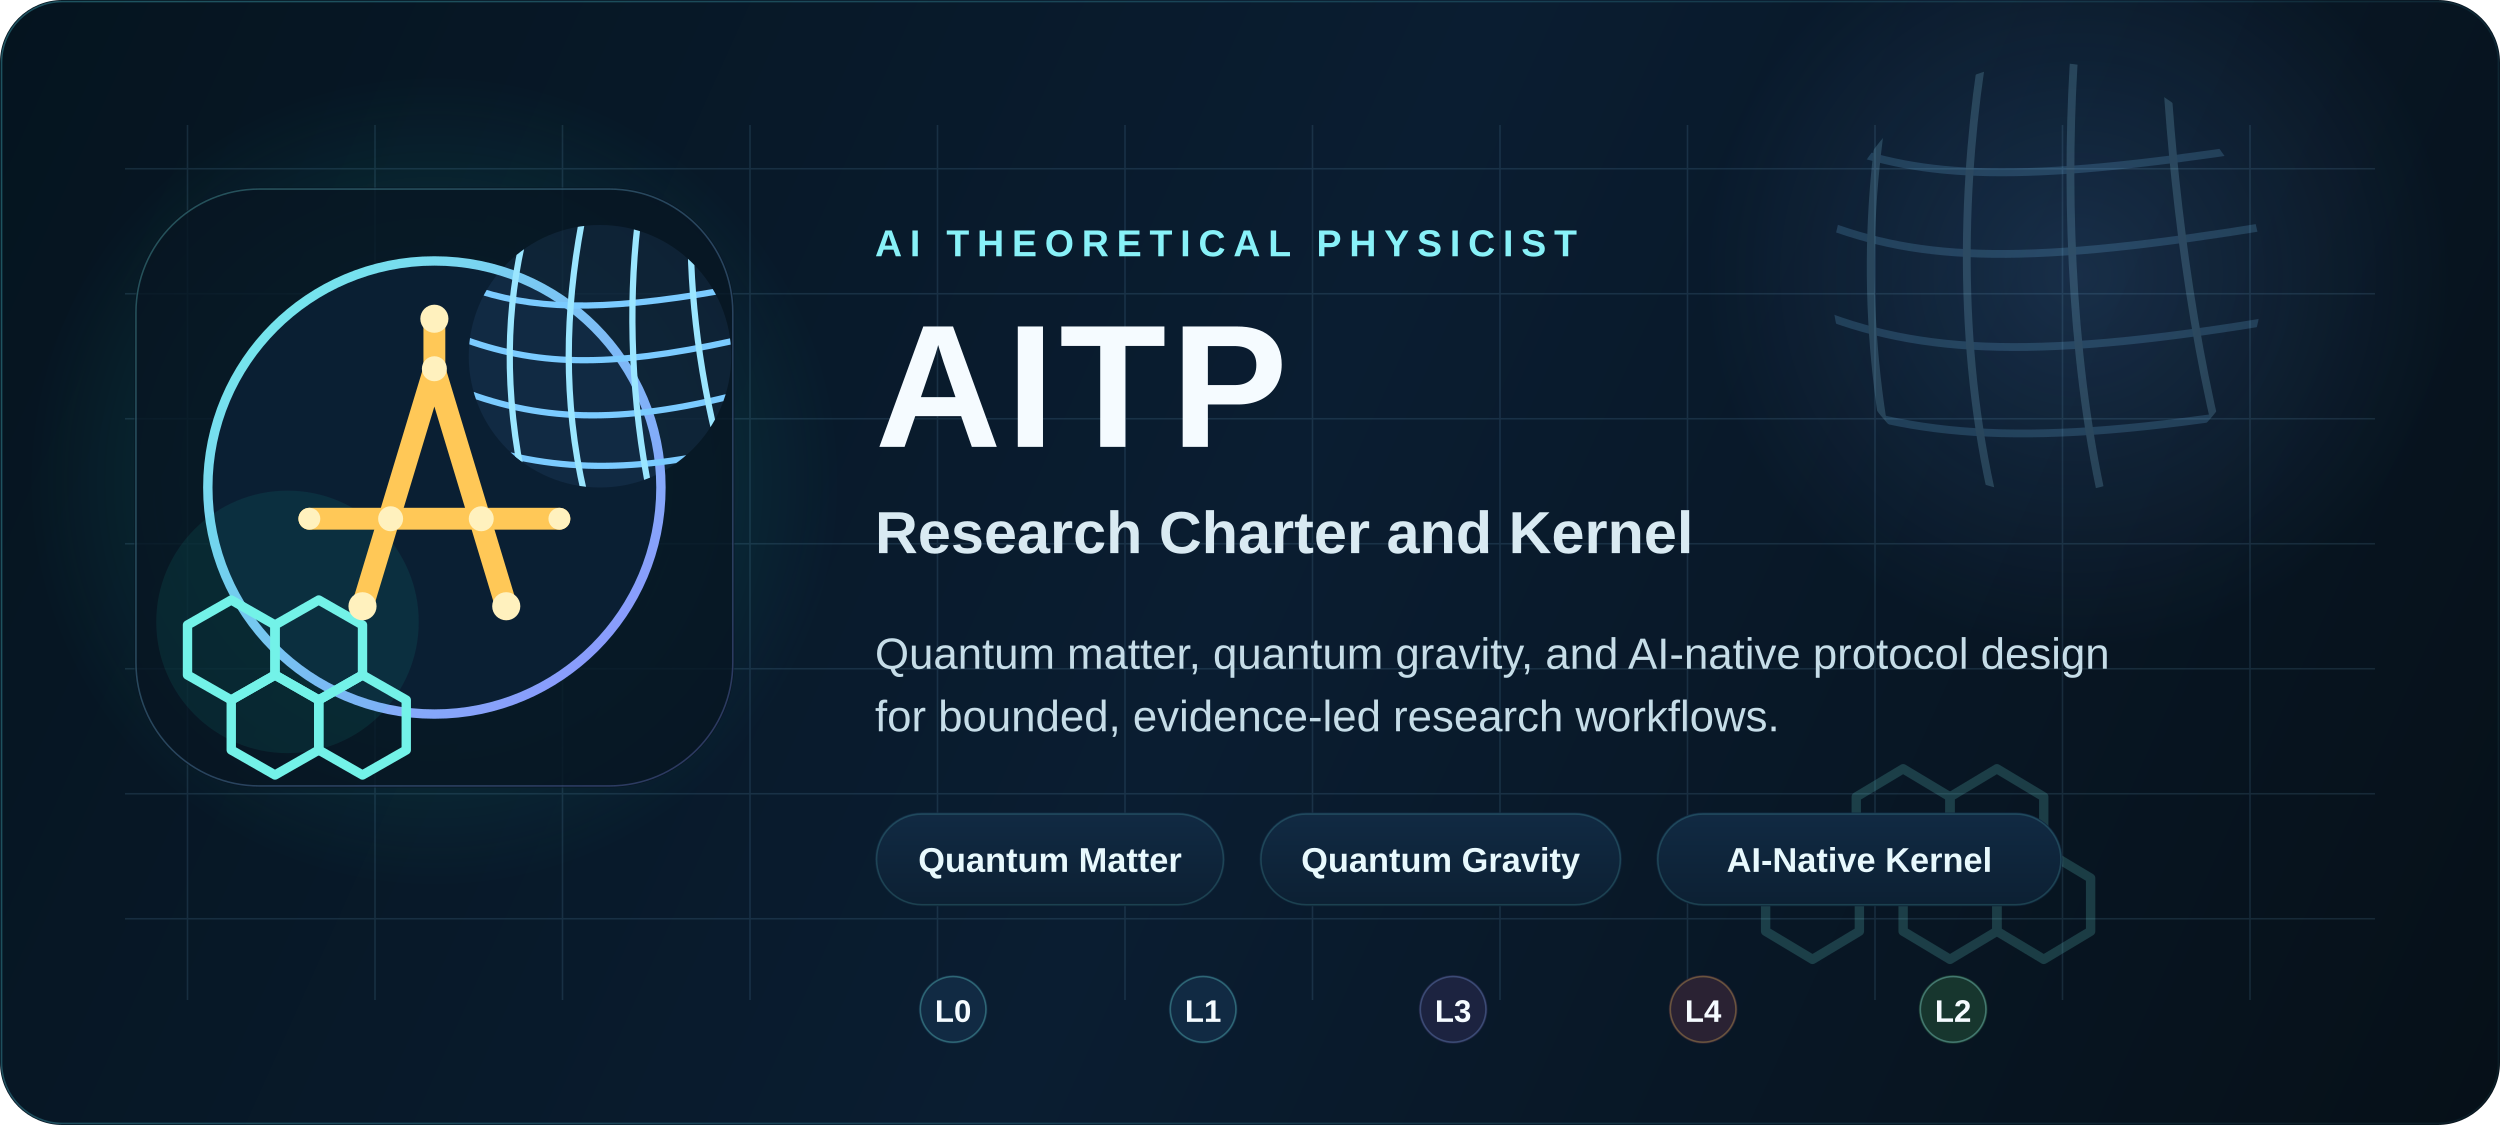
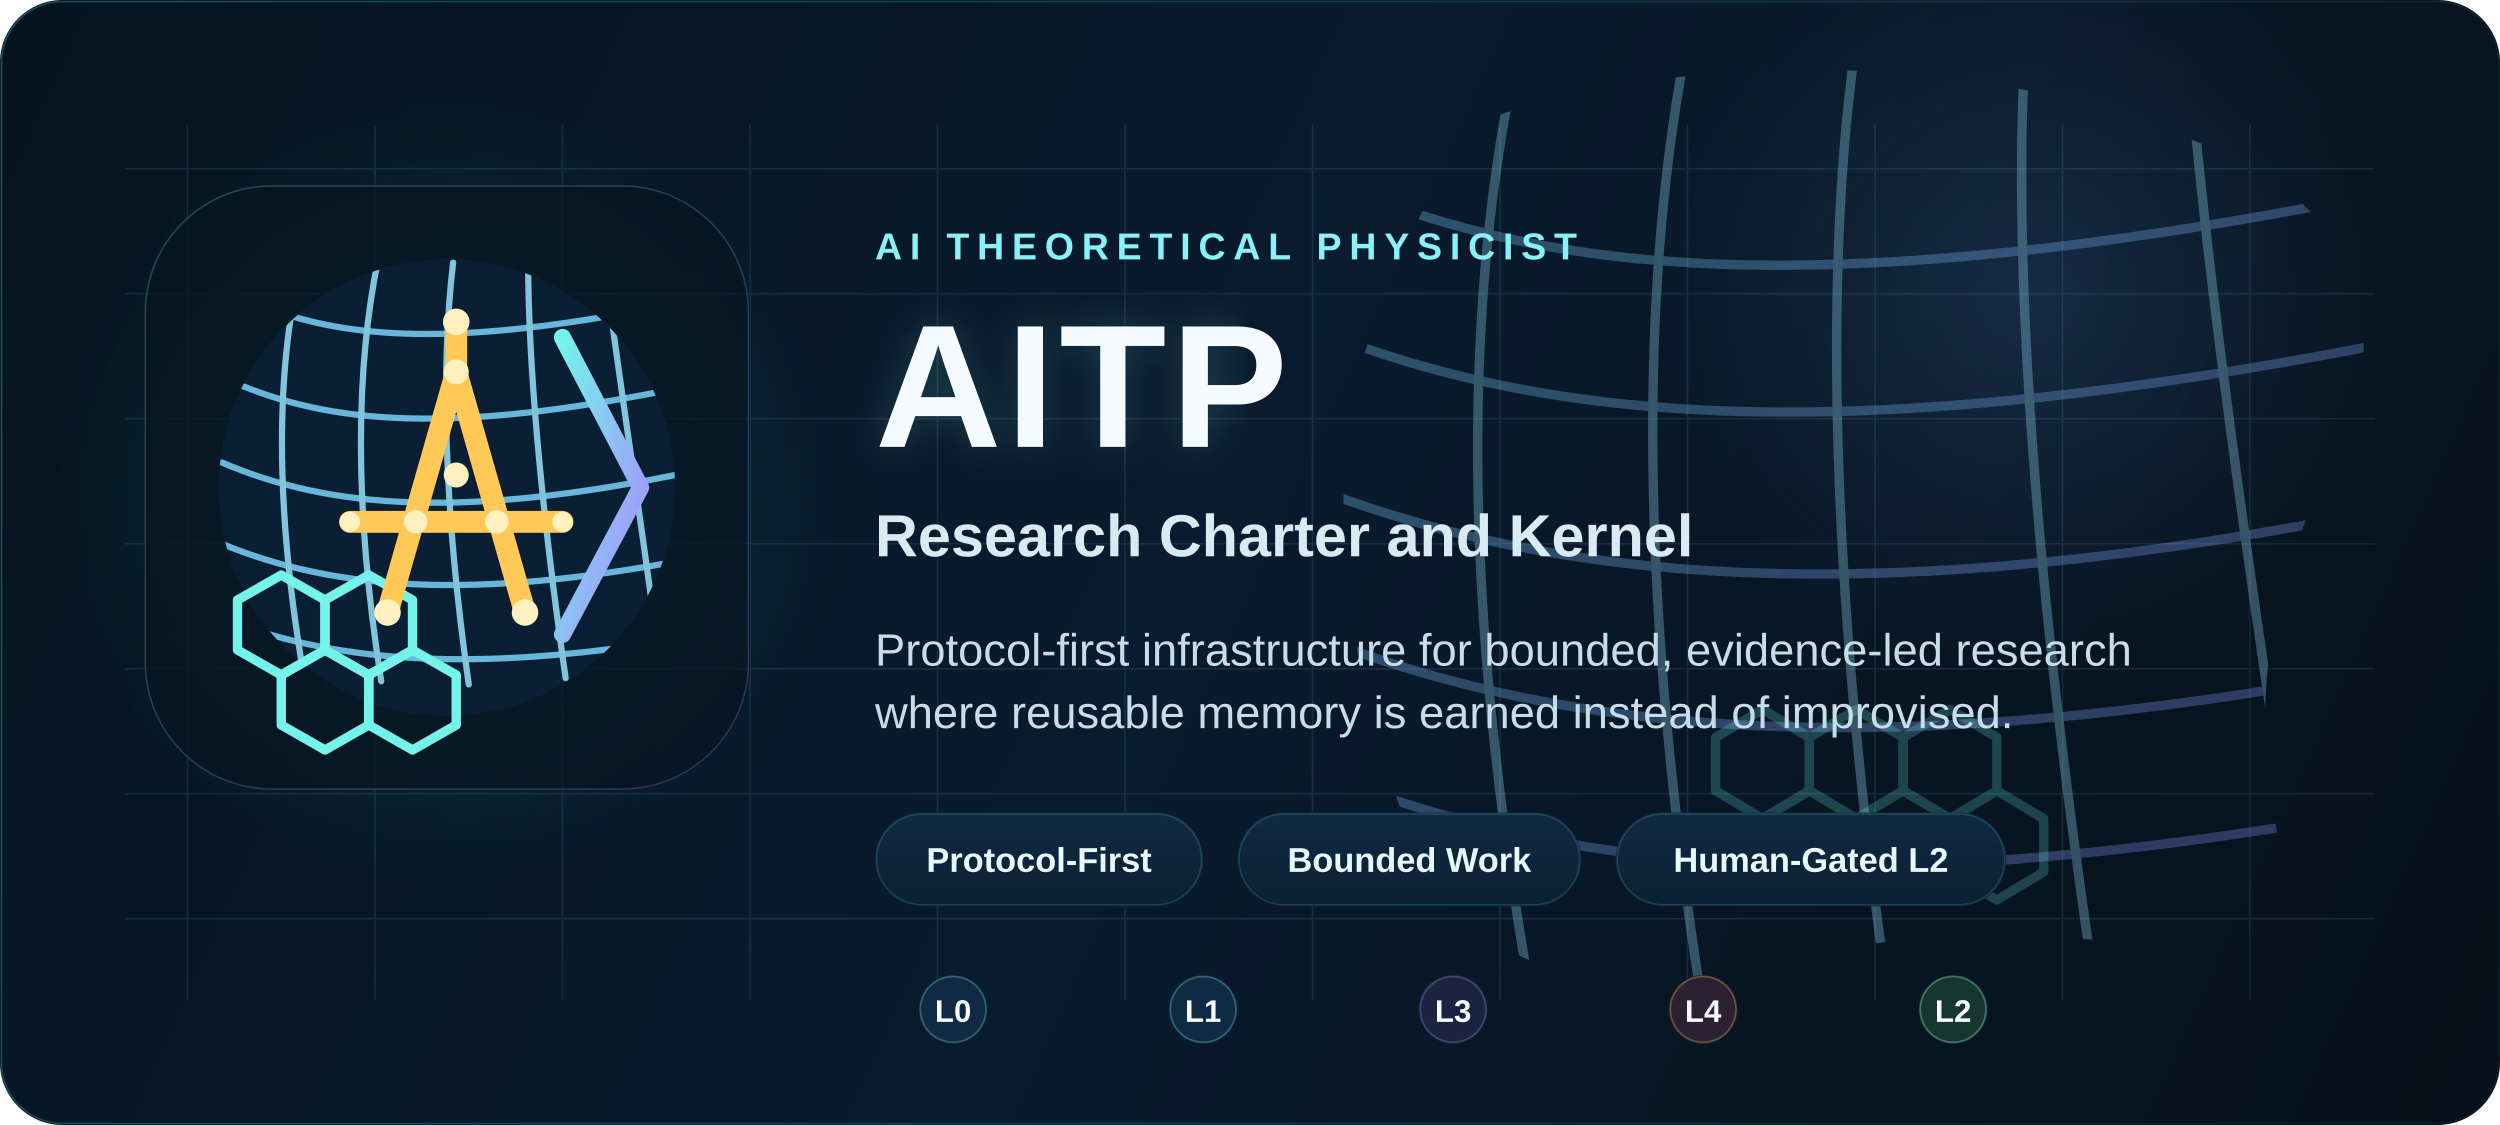
<svg xmlns="http://www.w3.org/2000/svg" width="1600" height="720" viewBox="0 0 1600 720" fill="none" role="img" aria-labelledby="title desc">
  <defs>
    <linearGradient id="heroBg" x1="0" y1="0" x2="1600" y2="720" gradientUnits="userSpaceOnUse">
-       <stop stop-color="#05141F" />
-       <stop offset="0.5" stop-color="#0A1D31" />
-       <stop offset="1" stop-color="#061018" />
+       <stop stop-color="#05131F" />
+       <stop offset="0.48" stop-color="#091B2E" />
+       <stop offset="1" stop-color="#061019" />
    </linearGradient>
    <linearGradient id="heroBorder" x1="70" y1="50" x2="1540" y2="670" gradientUnits="userSpaceOnUse">
-       <stop stop-color="#5BE4F3" stop-opacity="0.3" />
-       <stop offset="1" stop-color="#5BE4F3" stop-opacity="0.06" />
+       <stop stop-color="#5AE5F4" stop-opacity="0.28" />
+       <stop offset="1" stop-color="#5AE5F4" stop-opacity="0.05" />
+     </linearGradient>
+     <linearGradient id="warpStroke" x1="980" y1="44" x2="1458" y2="624" gradientUnits="userSpaceOnUse">
+       <stop stop-color="#81D9FF" />
+       <stop offset="1" stop-color="#888FFF" />
+     </linearGradient>
+     <linearGradient id="chipFill" x1="0" y1="0" x2="0" y2="1">
+       <stop stop-color="#102A43" />
+       <stop offset="1" stop-color="#0B2033" />
+     </linearGradient>
+     <linearGradient id="routeLine" x1="0" y1="0" x2="1" y2="0">
+       <stop stop-color="#69F2E8" />
+       <stop offset="1" stop-color="#FFC857" />
    </linearGradient>
    <linearGradient id="panelStroke" x1="0" y1="0" x2="1" y2="1">
-       <stop stop-color="#71F2EA" />
-       <stop offset="1" stop-color="#8D8EFF" />
+       <stop stop-color="#74F3EA" />
+       <stop offset="1" stop-color="#A98BFF" />
    </linearGradient>
-     <linearGradient id="chipFill" x1="0" y1="0" x2="0" y2="1">
-       <stop stop-color="#112A43" />
-       <stop offset="1" stop-color="#0C2033" />
-     </linearGradient>
-     <linearGradient id="routeLine" x1="0" y1="0" x2="1" y2="0">
-       <stop stop-color="#68F1E8" />
-       <stop offset="1" stop-color="#FFC857" />
-     </linearGradient>
-     <radialGradient id="leftGlow" cx="0" cy="0" r="1" gradientUnits="userSpaceOnUse" gradientTransform="translate(278 308) rotate(90) scale(260)">
-       <stop stop-color="#1BE1C8" stop-opacity="0.22" />
+     <radialGradient id="leftGlow" cx="0" cy="0" r="1" gradientUnits="userSpaceOnUse" gradientTransform="translate(286 312) rotate(90) scale(250)">
+       <stop stop-color="#1BE1C8" stop-opacity="0.2" />
      <stop offset="1" stop-color="#1BE1C8" stop-opacity="0" />
    </radialGradient>
-     <radialGradient id="rightGlow" cx="0" cy="0" r="1" gradientUnits="userSpaceOnUse" gradientTransform="translate(1330 176) rotate(90) scale(240)">
-       <stop stop-color="#6BA8FF" stop-opacity="0.16" />
+     <radialGradient id="rightGlow" cx="0" cy="0" r="1" gradientUnits="userSpaceOnUse" gradientTransform="translate(1298 188) rotate(90) scale(240)">
+       <stop stop-color="#6BA8FF" stop-opacity="0.14" />
      <stop offset="1" stop-color="#6BA8FF" stop-opacity="0" />
    </radialGradient>
-     <clipPath id="heroGravityClip">
-       <circle cx="1310" cy="178" r="138" />
+     <filter id="titleGlow" x="506" y="138" width="292" height="174" filterUnits="userSpaceOnUse" color-interpolation-filters="sRGB">
+       <feGaussianBlur stdDeviation="12" />
+     </filter>
+     <clipPath id="heroWarpClip">
+       <path d="M946 78C1116 18 1356 42 1468 126C1520 166 1524 236 1494 294C1452 374 1434 460 1466 566C1474 592 1452 616 1426 612C1324 594 1208 594 1112 620C1018 646 930 612 902 534C846 378 832 240 946 78Z" />
    </clipPath>
-     <clipPath id="panelGravityClip">
-       <circle cx="298" cy="108" r="84" />
+     <clipPath id="iconPortalClip">
+       <circle cx="194" cy="194" r="146" />
    </clipPath>
  </defs>
  <rect width="1600" height="720" rx="40" fill="url(#heroBg)" />
  <rect x="1" y="1" width="1598" height="718" rx="39" stroke="url(#heroBorder)" />
-   <circle cx="278" cy="308" r="260" fill="url(#leftGlow)" />
-   <circle cx="1330" cy="176" r="240" fill="url(#rightGlow)" />
-   <g opacity="0.12">
+   <circle cx="286" cy="312" r="250" fill="url(#leftGlow)" />
+   <circle cx="1298" cy="188" r="240" fill="url(#rightGlow)" />
+   <g opacity="0.11">
    <path d="M80 108H1520" stroke="#8FD7FF" stroke-width="1" />
    <path d="M80 188H1520" stroke="#8FD7FF" stroke-width="1" />
    <path d="M80 268H1520" stroke="#8FD7FF" stroke-width="1" />
    <path d="M80 348H1520" stroke="#8FD7FF" stroke-width="1" />
    <path d="M80 428H1520" stroke="#8FD7FF" stroke-width="1" />
    <path d="M80 508H1520" stroke="#8FD7FF" stroke-width="1" />
    <path d="M80 588H1520" stroke="#8FD7FF" stroke-width="1" />
    <path d="M120 80V640" stroke="#8FD7FF" stroke-width="1" />
    <path d="M240 80V640" stroke="#8FD7FF" stroke-width="1" />
    <path d="M360 80V640" stroke="#8FD7FF" stroke-width="1" />
    <path d="M480 80V640" stroke="#8FD7FF" stroke-width="1" />
    <path d="M600 80V640" stroke="#8FD7FF" stroke-width="1" />
    <path d="M720 80V640" stroke="#8FD7FF" stroke-width="1" />
    <path d="M840 80V640" stroke="#8FD7FF" stroke-width="1" />
    <path d="M960 80V640" stroke="#8FD7FF" stroke-width="1" />
    <path d="M1080 80V640" stroke="#8FD7FF" stroke-width="1" />
    <path d="M1200 80V640" stroke="#8FD7FF" stroke-width="1" />
    <path d="M1320 80V640" stroke="#8FD7FF" stroke-width="1" />
    <path d="M1440 80V640" stroke="#8FD7FF" stroke-width="1" />
  </g>
-   <g opacity="0.18" clip-path="url(#heroGravityClip)">
-     <path d="M1172 92C1232 114 1290 118 1446 94" stroke="#7BCBFF" stroke-width="5" stroke-linecap="round" />
-     <path d="M1164 142C1230 168 1298 170 1456 144" stroke="#7BCBFF" stroke-width="5" stroke-linecap="round" />
-     <path d="M1158 198C1230 228 1308 230 1462 204" stroke="#7BCBFF" stroke-width="5" stroke-linecap="round" />
-     <path d="M1158 254C1232 282 1310 286 1464 260" stroke="#7BCBFF" stroke-width="5" stroke-linecap="round" />
-     <path d="M1212 34C1194 116 1190 214 1214 316" stroke="#9BE6FF" stroke-width="5" stroke-linecap="round" />
-     <path d="M1270 28C1256 112 1252 220 1276 322" stroke="#9BE6FF" stroke-width="5" stroke-linecap="round" />
-     <path d="M1328 28C1322 110 1324 224 1346 322" stroke="#9BE6FF" stroke-width="5" stroke-linecap="round" />
-     <path d="M1386 36C1390 112 1402 220 1428 312" stroke="#9BE6FF" stroke-width="5" stroke-linecap="round" />
+   <g clip-path="url(#heroWarpClip)" opacity="0.3">
+     <path d="M856 118C994 176 1166 194 1514 126" stroke="url(#warpStroke)" stroke-width="6" stroke-linecap="round" />
+     <path d="M830 206C990 274 1188 286 1526 220" stroke="url(#warpStroke)" stroke-width="6" stroke-linecap="round" />
+     <path d="M816 302C992 378 1210 390 1528 326" stroke="url(#warpStroke)" stroke-width="6" stroke-linecap="round" />
+     <path d="M824 400C1004 476 1218 486 1520 430" stroke="url(#warpStroke)" stroke-width="6" stroke-linecap="round" />
+     <path d="M858 500C1028 564 1212 570 1482 526" stroke="url(#warpStroke)" stroke-width="6" stroke-linecap="round" />
+     <path d="M972 30C942 164 930 352 978 628" stroke="#9DE8FF" stroke-width="6" stroke-linecap="round" />
+     <path d="M1080 26C1052 166 1046 362 1088 634" stroke="#9DE8FF" stroke-width="6" stroke-linecap="round" />
+     <path d="M1188 26C1168 162 1170 368 1208 636" stroke="#9DE8FF" stroke-width="6" stroke-linecap="round" />
+     <path d="M1296 34C1288 166 1302 372 1340 628" stroke="#9DE8FF" stroke-width="6" stroke-linecap="round" />
+     <path d="M1402 48C1412 172 1438 362 1476 606" stroke="#9DE8FF" stroke-width="6" stroke-linecap="round" />
  </g>
-   <g opacity="0.18" stroke="#73F2E8" stroke-width="6" stroke-linecap="round" stroke-linejoin="round">
-     <path d="M1188 510L1218 492L1248 510L1248 544L1218 562L1188 544Z" />
-     <path d="M1248 510L1278 492L1308 510L1308 544L1278 562L1248 544Z" />
-     <path d="M1218 562L1248 544L1278 562L1278 596L1248 614L1218 596Z" />
-     <path d="M1278 562L1308 544L1338 562L1338 596L1308 614L1278 596Z" />
-     <path d="M1130 562L1160 544L1190 562L1190 596L1160 614L1130 596Z" />
+   <g opacity="0.22" stroke="#73F3E9" stroke-width="6" stroke-linecap="round" stroke-linejoin="round">
+     <path d="M1098 472L1128 454L1158 472L1158 506L1128 524L1098 506Z" />
+     <path d="M1158 472L1188 454L1218 472L1218 506L1188 524L1158 506Z" />
+     <path d="M1218 472L1248 454L1278 472L1278 506L1248 524L1218 506Z" />
+     <path d="M1128 524L1158 506L1188 524L1188 558L1158 576L1128 558Z" />
+     <path d="M1188 524L1218 506L1248 524L1248 558L1218 576L1188 558Z" />
+     <path d="M1248 524L1278 506L1308 524L1308 558L1278 576L1248 558Z" />
  </g>
-   <g transform="translate(86 120)">
-     <rect x="0" y="0" width="384" height="384" rx="80" fill="#071522" fill-opacity="0.78" />
-     <rect x="1" y="1" width="382" height="382" rx="79" stroke="url(#panelStroke)" stroke-opacity="0.28" />
-     <circle cx="192" cy="192" r="146" fill="#0A1F33" />
-     <circle cx="192" cy="192" r="145" stroke="url(#panelStroke)" stroke-width="6" />
-     <circle cx="98" cy="278" r="84" fill="#1BE1C8" fill-opacity="0.08" />
-     <circle cx="298" cy="108" r="84" fill="#6BA8FF" fill-opacity="0.08" />
-     <g clip-path="url(#panelGravityClip)">
-       <path d="M214 64C254 78 296 80 376 66" stroke="#7BCBFF" stroke-width="4" stroke-linecap="round" />
-       <path d="M208 96C256 114 302 116 384 98" stroke="#7BCBFF" stroke-width="4" stroke-linecap="round" />
-       <path d="M204 128C258 150 310 152 388 132" stroke="#7BCBFF" stroke-width="4" stroke-linecap="round" />
-       <path d="M204 160C260 182 316 184 388 166" stroke="#7BCBFF" stroke-width="4" stroke-linecap="round" />
-       <path d="M250 28C238 76 236 130 250 194" stroke="#9BE6FF" stroke-width="4" stroke-linecap="round" />
-       <path d="M286 24C276 78 274 136 288 196" stroke="#9BE6FF" stroke-width="4" stroke-linecap="round" />
-       <path d="M322 24C316 76 318 138 330 196" stroke="#9BE6FF" stroke-width="4" stroke-linecap="round" />
-       <path d="M356 30C356 78 364 136 380 188" stroke="#9BE6FF" stroke-width="4" stroke-linecap="round" />
+   <g transform="translate(92 118)">
+     <rect x="0" y="0" width="388" height="388" rx="82" fill="#071522" fill-opacity="0.78" />
+     <rect x="1" y="1" width="386" height="386" rx="81" stroke="url(#panelStroke)" stroke-opacity="0.24" />
+     <circle cx="194" cy="194" r="146" fill="#0A1F33" />
+     <g clip-path="url(#iconPortalClip)" opacity="0.82">
+       <path d="M66 74C122 98 190 106 332 78" stroke="#7DD7FF" stroke-width="4" stroke-linecap="round" />
+       <path d="M56 126C120 154 198 160 344 130" stroke="#7DD7FF" stroke-width="4" stroke-linecap="round" />
+       <path d="M50 178C120 208 206 214 350 184" stroke="#7DD7FF" stroke-width="4" stroke-linecap="round" />
+       <path d="M50 230C122 260 212 266 348 240" stroke="#7DD7FF" stroke-width="4" stroke-linecap="round" />
+       <path d="M56 280C126 306 212 312 336 292" stroke="#7DD7FF" stroke-width="4" stroke-linecap="round" />
+       <path d="M102 46C86 108 82 194 102 312" stroke="#9DE8FF" stroke-width="4" stroke-linecap="round" />
+       <path d="M150 48C136 116 134 204 152 318" stroke="#9DE8FF" stroke-width="4" stroke-linecap="round" />
+       <path d="M198 50C190 118 192 208 208 320" stroke="#9DE8FF" stroke-width="4" stroke-linecap="round" />
+       <path d="M246 48C246 114 254 204 270 316" stroke="#9DE8FF" stroke-width="4" stroke-linecap="round" />
+       <path d="M294 44C302 110 316 198 330 304" stroke="#9DE8FF" stroke-width="4" stroke-linecap="round" />
    </g>
-     <g stroke="#73F2E8" stroke-width="6" stroke-linecap="round" stroke-linejoin="round">
-       <path d="M34 280L62 264L90 280L90 312L62 328L34 312Z" />
-       <path d="M90 280L118 264L146 280L146 312L118 328L90 312Z" />
-       <path d="M62 328L90 312L118 328L118 360L90 376L62 360Z" />
-       <path d="M118 328L146 312L174 328L174 360L146 376L118 360Z" />
+     <g stroke="#73F3E9" stroke-width="6" stroke-linecap="round" stroke-linejoin="round">
+       <path d="M60 266L88 250L116 266L116 298L88 314L60 298Z" />
+       <path d="M116 266L144 250L172 266L172 298L144 314L116 298Z" />
+       <path d="M88 314L116 298L144 314L144 346L116 362L88 346Z" />
+       <path d="M144 314L172 298L200 314L200 346L172 362L144 346Z" />
+     </g>
+     <g stroke="url(#panelStroke)" stroke-width="11" stroke-linecap="round" stroke-linejoin="round">
+       <path d="M118 98V288" />
+       <path d="M268 98L318 194L268 288" />
    </g>
    <g stroke="#FFC857" stroke-width="14" stroke-linecap="round" stroke-linejoin="round">
-       <path d="M146 268L192 116L238 268" />
-       <path d="M164 212H222" />
-       <path d="M222 212H272" />
-       <path d="M164 212H112" />
-       <path d="M192 116V84" />
+       <path d="M156 274L200 120L244 274" />
+       <path d="M174 216H226" />
+       <path d="M226 216H268" />
+       <path d="M174 216H132" />
+       <path d="M200 120V88" />
    </g>
-     <g fill="#FFF1BE">
-       <circle cx="192" cy="84" r="9" />
-       <circle cx="192" cy="116" r="8" />
-       <circle cx="146" cy="268" r="9" />
-       <circle cx="238" cy="268" r="9" />
-       <circle cx="164" cy="212" r="8" />
-       <circle cx="222" cy="212" r="8" />
-       <circle cx="112" cy="212" r="7" />
-       <circle cx="272" cy="212" r="7" />
+     <g fill="#FFF0BF">
+       <circle cx="200" cy="88" r="8.5" />
+       <circle cx="200" cy="120" r="8" />
+       <circle cx="156" cy="274" r="8.5" />
+       <circle cx="244" cy="274" r="8.5" />
+       <circle cx="174" cy="216" r="7.5" />
+       <circle cx="226" cy="216" r="7.5" />
+       <circle cx="132" cy="216" r="6.5" />
+       <circle cx="268" cy="216" r="6.5" />
+       <circle cx="200" cy="186" r="8" />
    </g>
  </g>
  <g font-family="Segoe UI, Arial, sans-serif">
-     <text x="560" y="164" fill="#88F1F8" font-size="24" font-weight="700" letter-spacing="5">AI THEORETICAL PHYSICIST</text>
+     <text x="560" y="166" fill="#89F1F8" font-size="24" font-weight="700" letter-spacing="5">AI THEORETICAL PHYSICIST</text>
+     <g filter="url(#titleGlow)">
+       <text x="560" y="286" fill="#7EF3E9" fill-opacity="0.18" font-size="112" font-weight="800" letter-spacing="3">AITP</text>
+     </g>
    <text x="560" y="286" fill="#F5FBFF" font-size="112" font-weight="800" letter-spacing="3">AITP</text>
-     <text x="560" y="354" fill="#D9EAF2" font-size="38" font-weight="700">Research Charter and Kernel</text>
-     <text x="560" y="428" fill="#C6DDE8" font-size="28">Quantum matter, quantum gravity, and AI-native protocol design</text>
-     <text x="560" y="468" fill="#C6DDE8" font-size="28">for bounded, evidence-led research workflows.</text>
+     <text x="560" y="356" fill="#D9EAF2" font-size="38" font-weight="700">Research Charter and Kernel</text>
+     <text x="560" y="426" fill="#C7DDE8" font-size="29">Protocol-first infrastructure for bounded, evidence-led research</text>
+     <text x="560" y="466" fill="#C7DDE8" font-size="29">where reusable memory is earned instead of improvised.</text>
  </g>
  <g transform="translate(560 520)" font-family="Segoe UI, Arial, sans-serif">
-     <rect x="0" y="0" width="224" height="60" rx="30" fill="url(#chipFill)" />
-     <rect x="1" y="1" width="222" height="58" rx="29" stroke="#71F2EA" stroke-opacity="0.16" />
-     <text x="112" y="38" text-anchor="middle" fill="#E8F9FD" font-size="22" font-weight="700">Quantum Matter</text>
-     <rect x="246" y="0" width="232" height="60" rx="30" fill="url(#chipFill)" />
-     <rect x="247" y="1" width="230" height="58" rx="29" stroke="#71F2EA" stroke-opacity="0.16" />
-     <text x="362" y="38" text-anchor="middle" fill="#E8F9FD" font-size="22" font-weight="700">Quantum Gravity</text>
-     <rect x="500" y="0" width="260" height="60" rx="30" fill="url(#chipFill)" />
-     <rect x="501" y="1" width="258" height="58" rx="29" stroke="#71F2EA" stroke-opacity="0.16" />
-     <text x="630" y="38" text-anchor="middle" fill="#E8F9FD" font-size="22" font-weight="700">AI-Native Kernel</text>
+     <rect x="0" y="0" width="210" height="60" rx="30" fill="url(#chipFill)" />
+     <rect x="1" y="1" width="208" height="58" rx="29" stroke="#71F2EA" stroke-opacity="0.16" />
+     <text x="105" y="38" text-anchor="middle" fill="#E8F9FD" font-size="22" font-weight="700">Protocol-First</text>
+     <rect x="232" y="0" width="220" height="60" rx="30" fill="url(#chipFill)" />
+     <rect x="233" y="1" width="218" height="58" rx="29" stroke="#71F2EA" stroke-opacity="0.16" />
+     <text x="342" y="38" text-anchor="middle" fill="#E8F9FD" font-size="22" font-weight="700">Bounded Work</text>
+     <rect x="474" y="0" width="250" height="60" rx="30" fill="url(#chipFill)" />
+     <rect x="475" y="1" width="248" height="58" rx="29" stroke="#71F2EA" stroke-opacity="0.16" />
+     <text x="599" y="38" text-anchor="middle" fill="#E8F9FD" font-size="22" font-weight="700">Human-Gated L2</text>
  </g>
  <g transform="translate(560 620)" font-family="Segoe UI, Arial, sans-serif">
    <line x1="50" y1="26" x2="690" y2="26" stroke="url(#routeLine)" stroke-width="4" stroke-linecap="round" />
    <g>
      <circle cx="50" cy="26" r="22" fill="#112A43" />
      <circle cx="50" cy="26" r="21" stroke="#72F3EB" stroke-opacity="0.3" />
      <text x="50" y="34" text-anchor="middle" fill="#F5FBFF" font-size="20" font-weight="800">L0</text>
    </g>
    <g transform="translate(160 0)">
      <circle cx="50" cy="26" r="22" fill="#112A43" />
      <circle cx="50" cy="26" r="21" stroke="#72F3EB" stroke-opacity="0.3" />
      <text x="50" y="34" text-anchor="middle" fill="#F5FBFF" font-size="20" font-weight="800">L1</text>
    </g>
    <g transform="translate(320 0)">
      <circle cx="50" cy="26" r="22" fill="#1C2340" />
      <circle cx="50" cy="26" r="21" stroke="#8CB5FF" stroke-opacity="0.28" />
      <text x="50" y="34" text-anchor="middle" fill="#F5FBFF" font-size="20" font-weight="800">L3</text>
    </g>
    <g transform="translate(480 0)">
      <circle cx="50" cy="26" r="22" fill="#2A2233" />
      <circle cx="50" cy="26" r="21" stroke="#FFC857" stroke-opacity="0.3" />
      <text x="50" y="34" text-anchor="middle" fill="#F5FBFF" font-size="20" font-weight="800">L4</text>
    </g>
    <g transform="translate(640 0)">
      <circle cx="50" cy="26" r="22" fill="#17362E" />
      <circle cx="50" cy="26" r="21" stroke="#9AF8EF" stroke-opacity="0.34" />
      <text x="50" y="34" text-anchor="middle" fill="#F5FBFF" font-size="20" font-weight="800">L2</text>
    </g>
  </g>
</svg>
